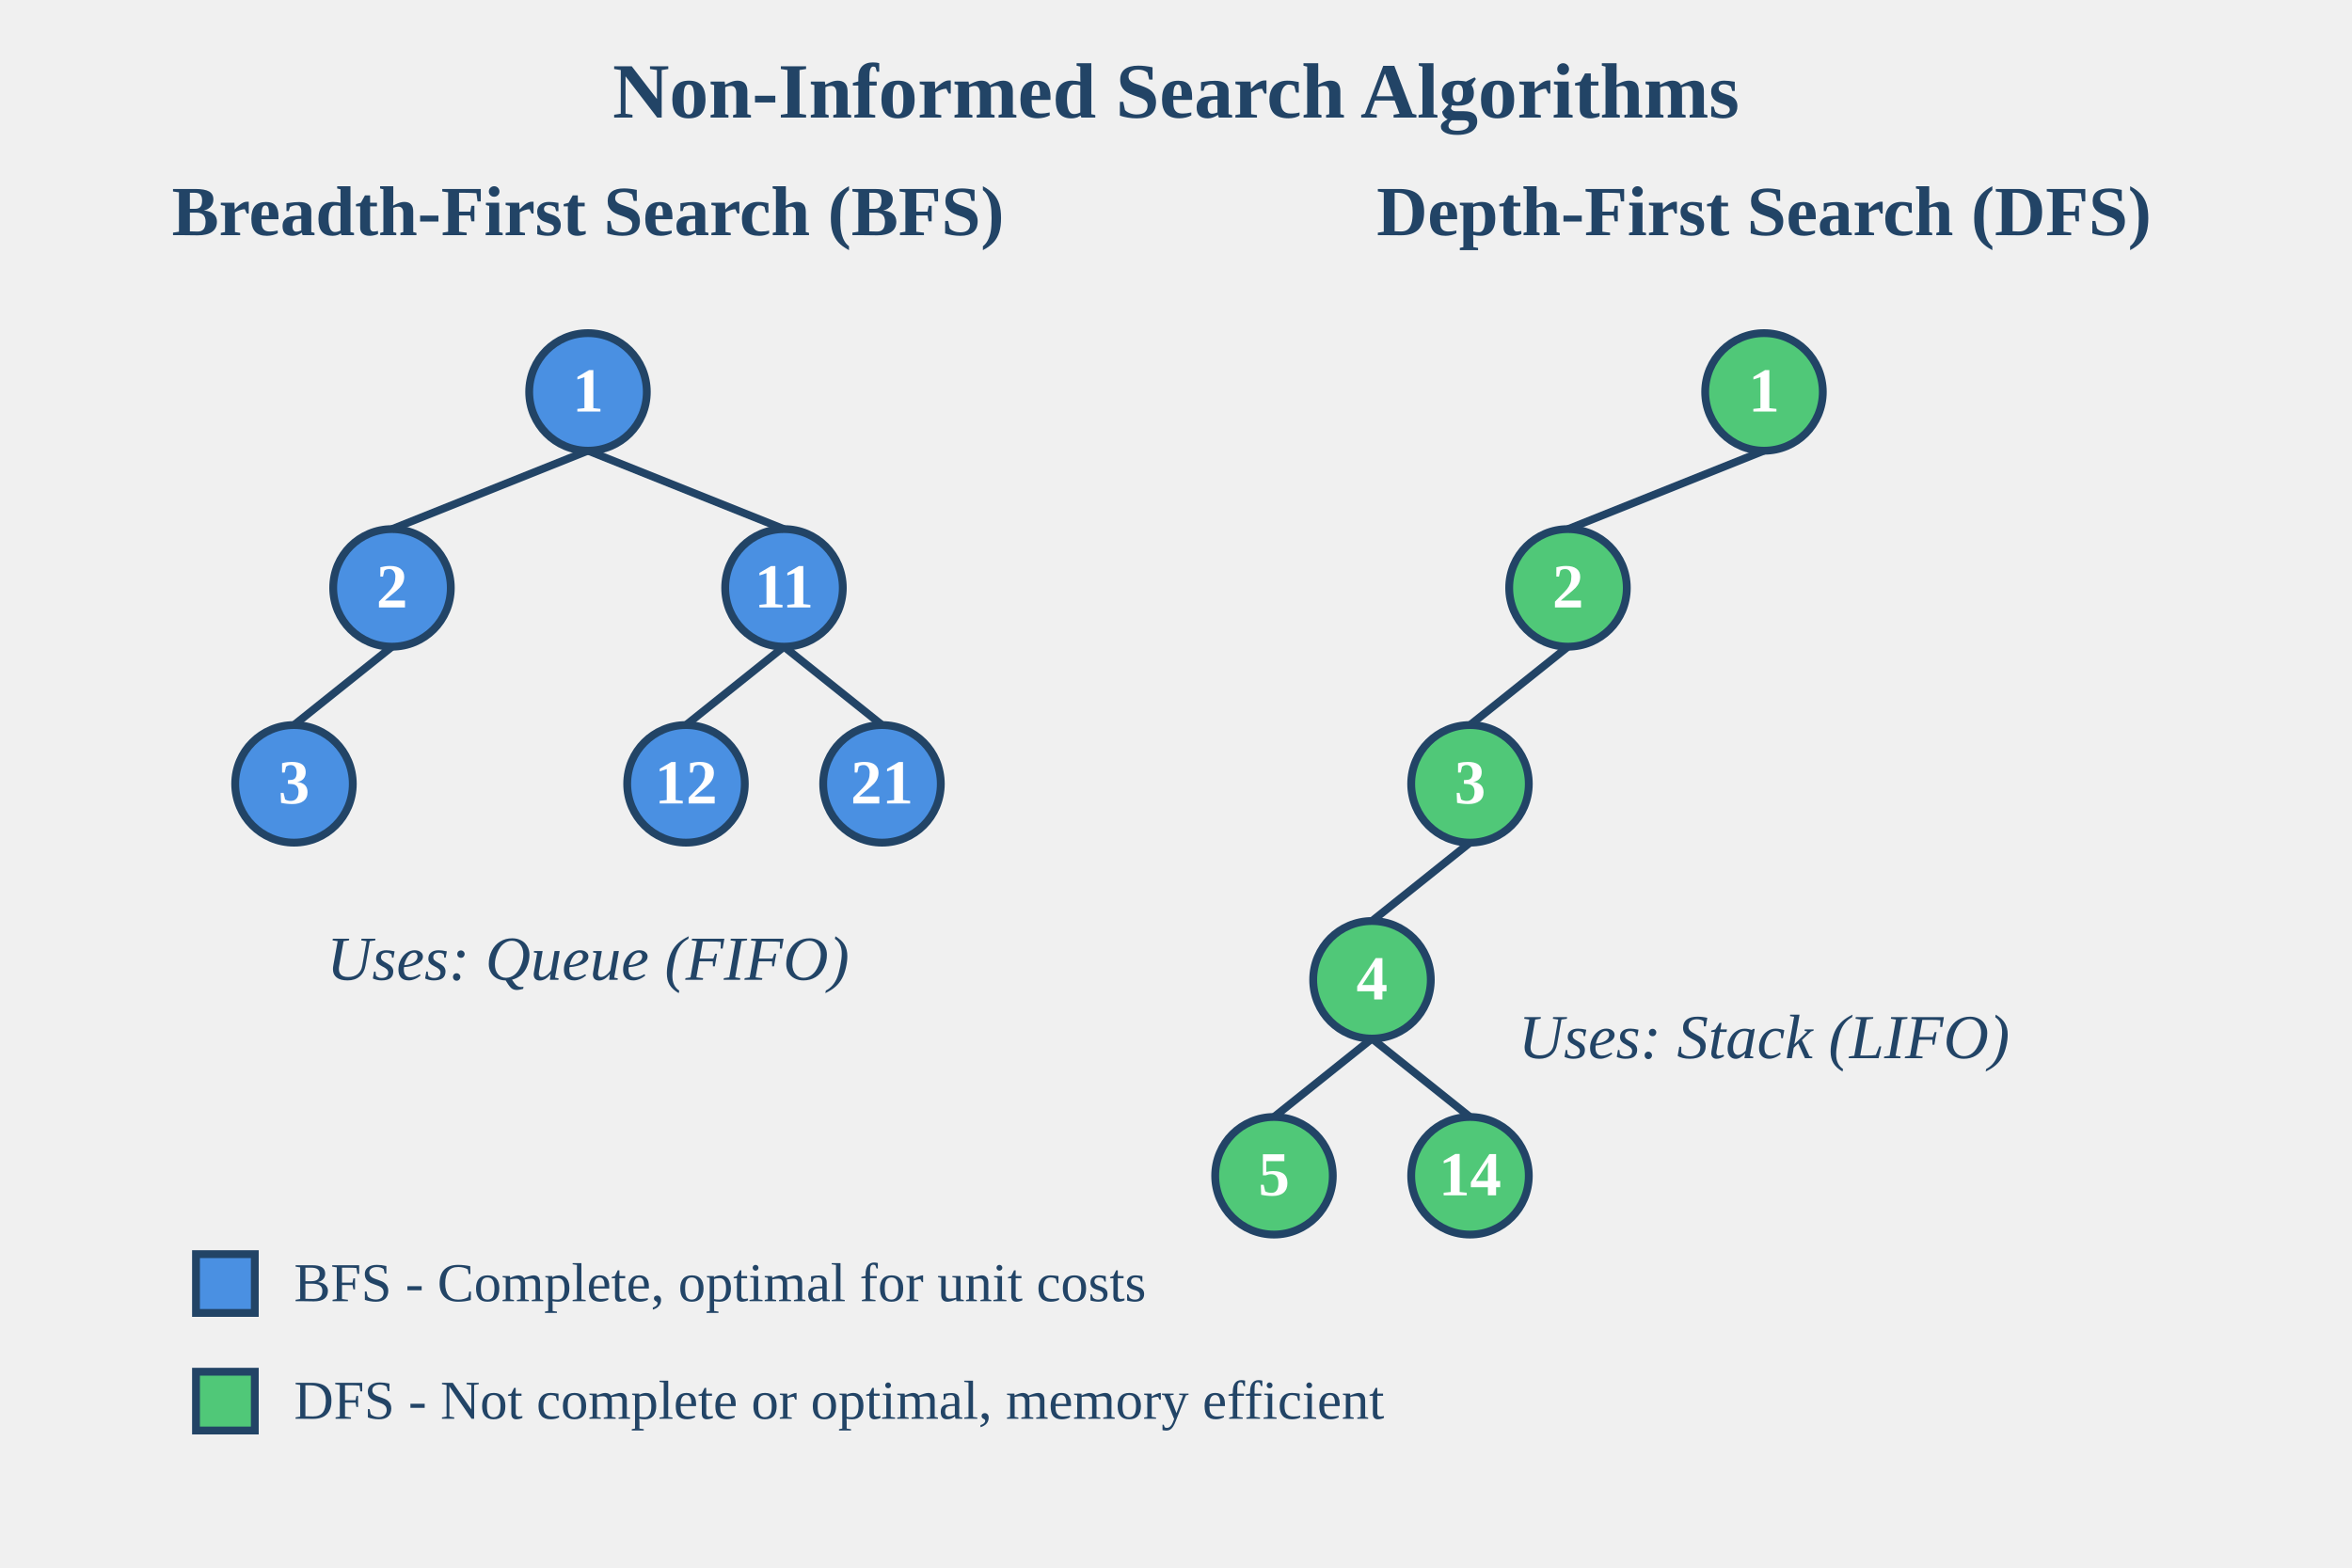
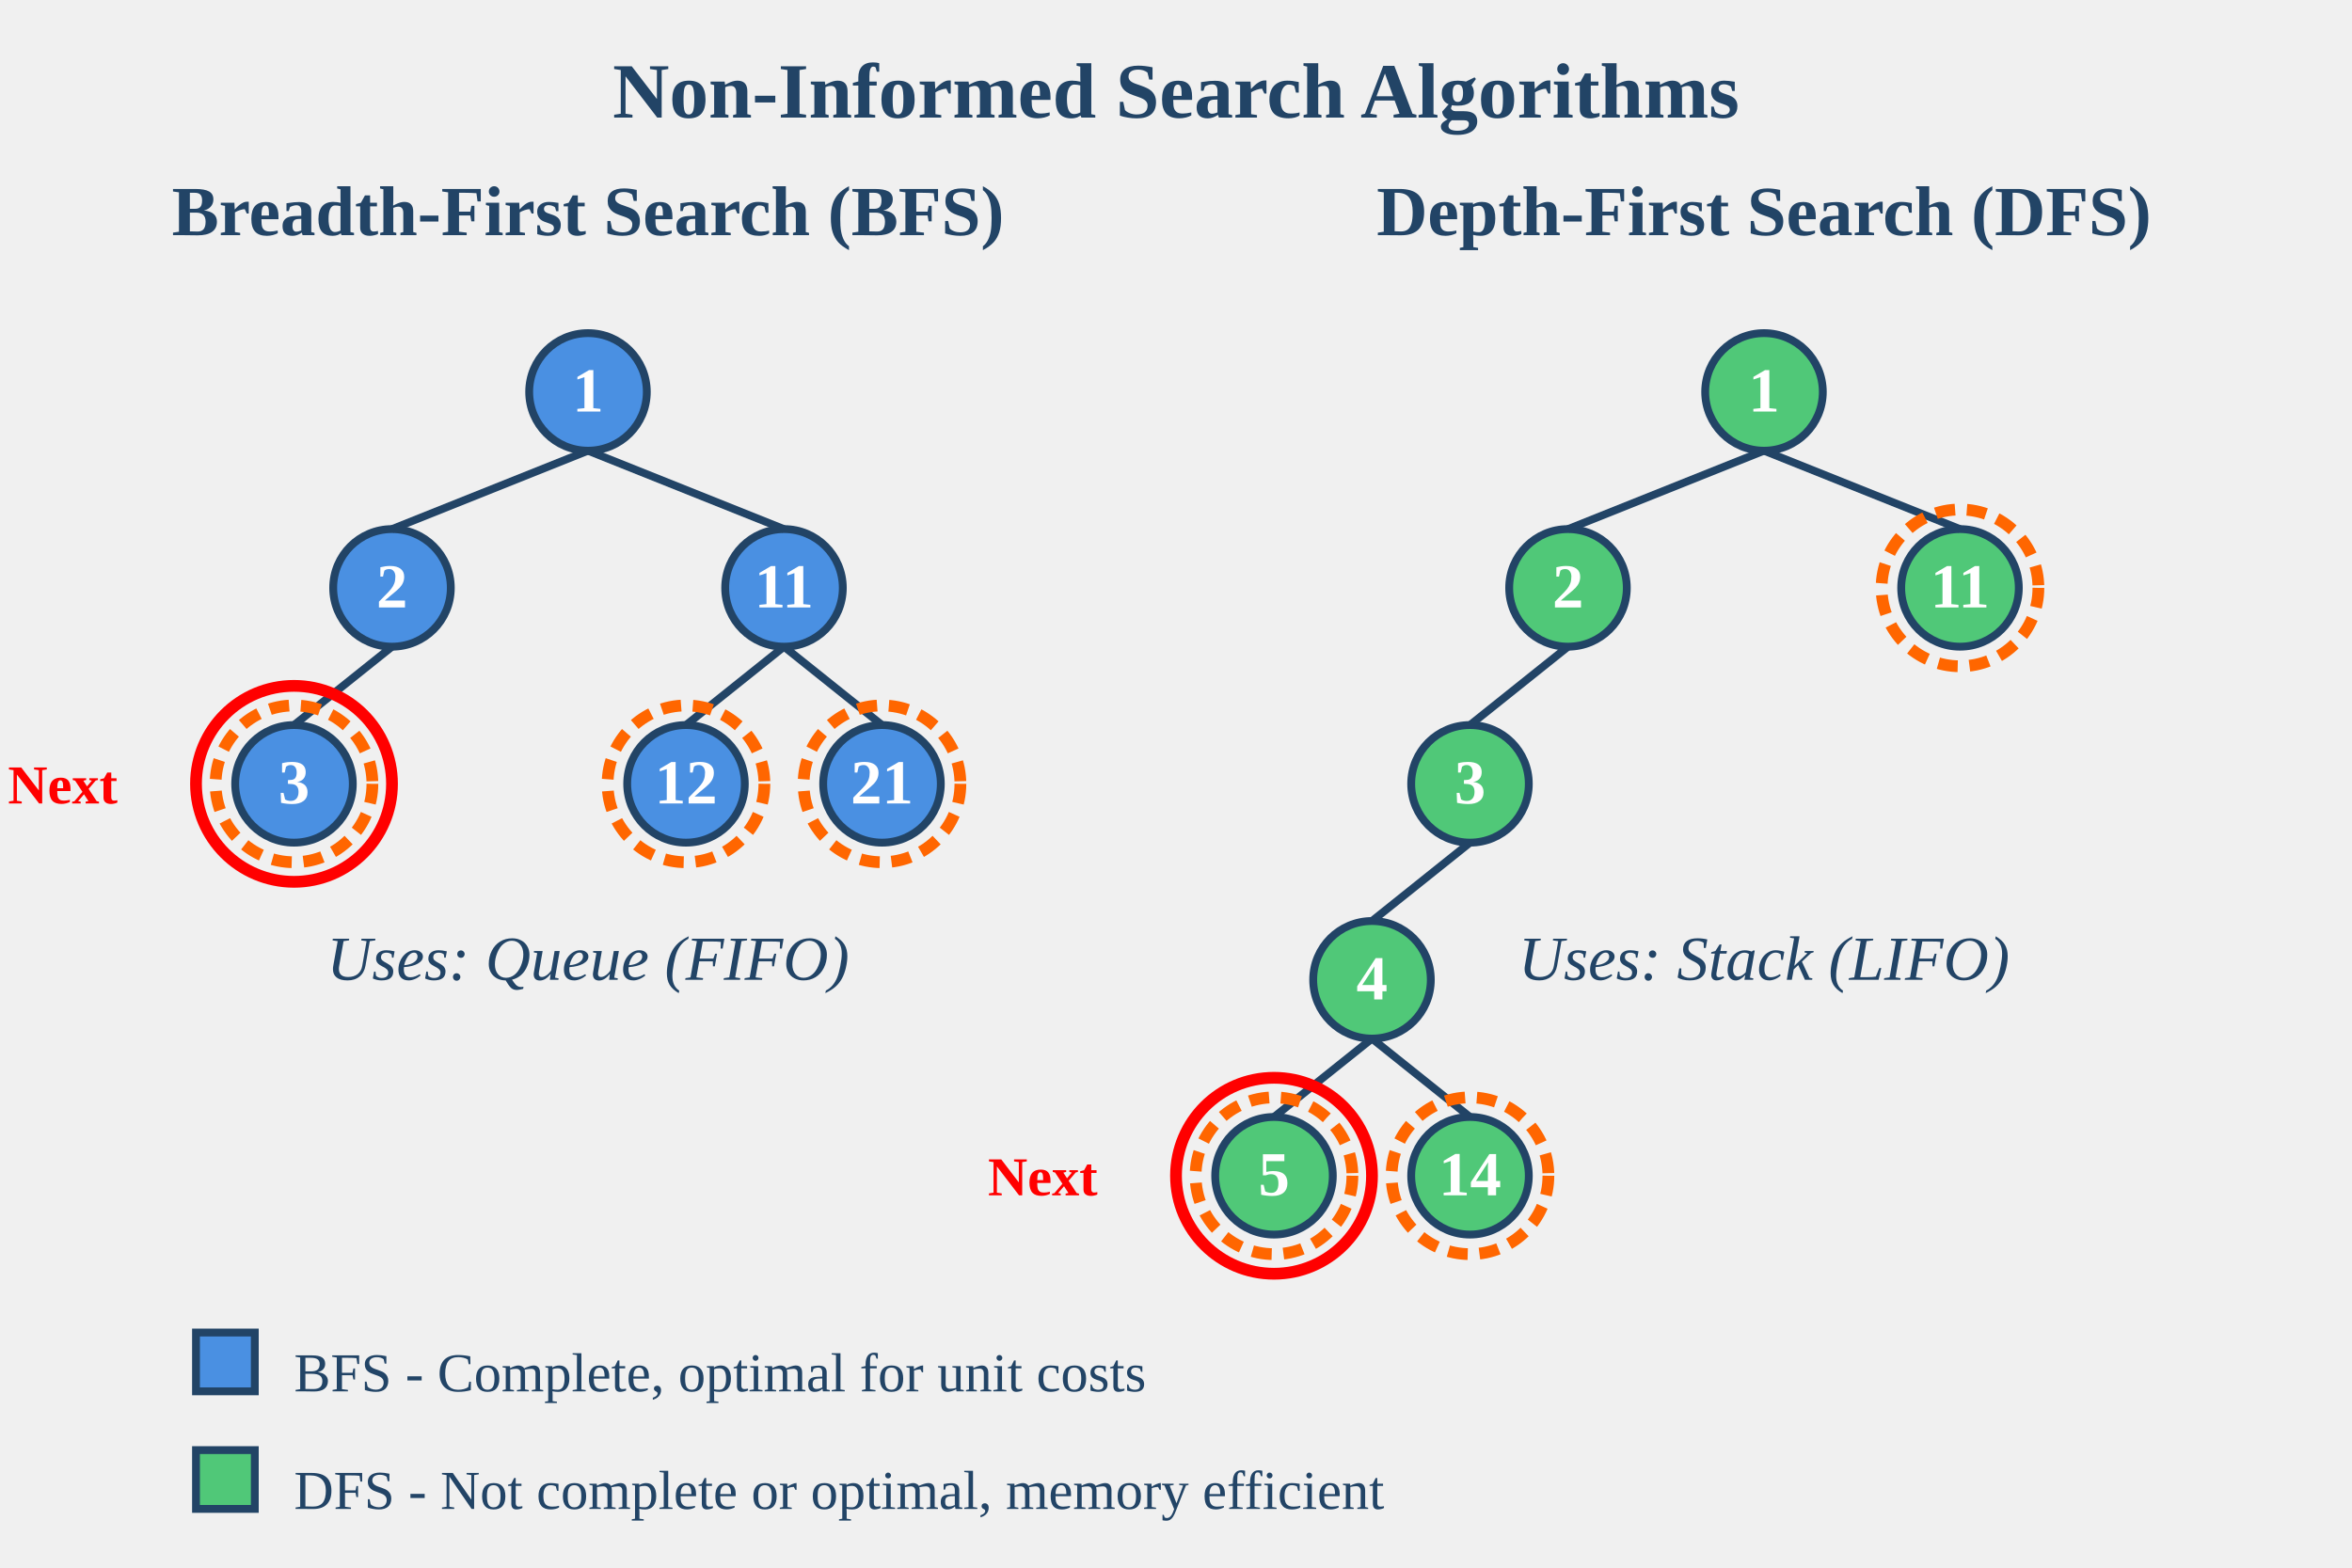
<svg xmlns="http://www.w3.org/2000/svg" width="600" height="400">
  <text x="300" y="30" text-anchor="middle" fill="#224466" font-size="20" font-weight="bold">
        Non-Informed Search Algorithms
    </text>
  <text x="150" y="60" text-anchor="middle" fill="#224466" font-size="18" font-weight="bold">
        Breadth-First Search (BFS)
    </text>
  <circle cx="150" cy="100" r="15" fill="#4a90e2" stroke="#224466" stroke-width="2" />
  <text x="150" y="105" text-anchor="middle" fill="white" font-size="16" font-weight="bold">1</text>
  <circle cx="100" cy="150" r="15" fill="#4a90e2" stroke="#224466" stroke-width="2" />
  <text x="100" y="155" text-anchor="middle" fill="white" font-size="16" font-weight="bold">2</text>
  <circle cx="200" cy="150" r="15" fill="#4a90e2" stroke="#224466" stroke-width="2" />
  <text x="200" y="155" text-anchor="middle" fill="white" font-size="16" font-weight="bold">11</text>
  <circle cx="75" cy="200" r="15" fill="#4a90e2" stroke="#224466" stroke-width="2" />
  <text x="75" y="205" text-anchor="middle" fill="white" font-size="16" font-weight="bold">3</text>
  <circle cx="175" cy="200" r="15" fill="#4a90e2" stroke="#224466" stroke-width="2" />
  <text x="175" y="205" text-anchor="middle" fill="white" font-size="16" font-weight="bold">12</text>
  <circle cx="225" cy="200" r="15" fill="#4a90e2" stroke="#224466" stroke-width="2" />
  <text x="225" y="205" text-anchor="middle" fill="white" font-size="16" font-weight="bold">21</text>
  <line x1="150" y1="115" x2="100" y2="135" stroke="#224466" stroke-width="2" />
  <line x1="150" y1="115" x2="200" y2="135" stroke="#224466" stroke-width="2" />
  <line x1="100" y1="165" x2="75" y2="185" stroke="#224466" stroke-width="2" />
  <line x1="200" y1="165" x2="175" y2="185" stroke="#224466" stroke-width="2" />
  <line x1="200" y1="165" x2="225" y2="185" stroke="#224466" stroke-width="2" />
+   <circle cx="75" cy="200" r="20" fill="none" stroke="#ff6600" stroke-width="3" stroke-dasharray="5,3" />
+   <circle cx="175" cy="200" r="20" fill="none" stroke="#ff6600" stroke-width="3" stroke-dasharray="5,3" />
+   <circle cx="225" cy="200" r="20" fill="none" stroke="#ff6600" stroke-width="3" stroke-dasharray="5,3" />
+   <circle cx="75" cy="200" r="25" fill="none" stroke="#ff0000" stroke-width="3" />
+   <text x="30" y="205" text-anchor="end" fill="#ff0000" font-size="14" font-weight="bold">Next</text>
  <text x="450" y="60" text-anchor="middle" fill="#224466" font-size="18" font-weight="bold">
        Depth-First Search (DFS)
    </text>
  <circle cx="450" cy="100" r="15" fill="#50c878" stroke="#224466" stroke-width="2" />
  <text x="450" y="105" text-anchor="middle" fill="white" font-size="16" font-weight="bold">1</text>
  <circle cx="400" cy="150" r="15" fill="#50c878" stroke="#224466" stroke-width="2" />
  <text x="400" y="155" text-anchor="middle" fill="white" font-size="16" font-weight="bold">2</text>
+   <circle cx="500" cy="150" r="15" fill="#50c878" stroke="#224466" stroke-width="2" />
+   <text x="500" y="155" text-anchor="middle" fill="white" font-size="16" font-weight="bold">11</text>
  <circle cx="375" cy="200" r="15" fill="#50c878" stroke="#224466" stroke-width="2" />
  <text x="375" y="205" text-anchor="middle" fill="white" font-size="16" font-weight="bold">3</text>
  <circle cx="375" cy="300" r="15" fill="#50c878" stroke="#224466" stroke-width="2" />
  <text x="375" y="305" text-anchor="middle" fill="white" font-size="16" font-weight="bold">14</text>
  <circle cx="350" cy="250" r="15" fill="#50c878" stroke="#224466" stroke-width="2" />
  <text x="350" y="255" text-anchor="middle" fill="white" font-size="16" font-weight="bold">4</text>
  <circle cx="325" cy="300" r="15" fill="#50c878" stroke="#224466" stroke-width="2" />
  <text x="325" y="305" text-anchor="middle" fill="white" font-size="16" font-weight="bold">5</text>
  <line x1="450" y1="115" x2="400" y2="135" stroke="#224466" stroke-width="2" />
+   <line x1="450" y1="115" x2="500" y2="135" stroke="#224466" stroke-width="2" />
  <line x1="400" y1="165" x2="375" y2="185" stroke="#224466" stroke-width="2" />
  <line x1="350" y1="265" x2="375" y2="285" stroke="#224466" stroke-width="2" />
  <line x1="375" y1="215" x2="350" y2="235" stroke="#224466" stroke-width="2" />
  <line x1="350" y1="265" x2="325" y2="285" stroke="#224466" stroke-width="2" />
+   <circle cx="325" cy="300" r="20" fill="none" stroke="#ff6600" stroke-width="3" stroke-dasharray="5,3" />
+   <circle cx="375" cy="300" r="20" fill="none" stroke="#ff6600" stroke-width="3" stroke-dasharray="5,3" />
+   <circle cx="500" cy="150" r="20" fill="none" stroke="#ff6600" stroke-width="3" stroke-dasharray="5,3" />
+   <circle cx="325" cy="300" r="25" fill="none" stroke="#ff0000" stroke-width="3" />
+   <text x="280" y="305" text-anchor="end" fill="#ff0000" font-size="14" font-weight="bold">Next</text>
  <text x="150" y="250" text-anchor="middle" fill="#224466" font-size="16" font-style="italic">Uses: Queue (FIFO)</text>
-   <text x="450" y="270" text-anchor="middle" fill="#224466" font-size="16" font-style="italic">Uses: Stack (LIFO)</text>
-   <rect x="50" y="320" width="15" height="15" fill="#4a90e2" stroke="#224466" stroke-width="2" />
-   <text x="75" y="332" fill="#224466" font-size="14">BFS - Complete, optimal for unit costs</text>
-   <rect x="50" y="350" width="15" height="15" fill="#50c878" stroke="#224466" stroke-width="2" />
-   <text x="75" y="362" fill="#224466" font-size="14">DFS - Not complete or optimal, memory efficient</text>
+   <text x="450" y="250" text-anchor="middle" fill="#224466" font-size="16" font-style="italic">Uses: Stack (LIFO)</text>
+   <rect x="50" y="340" width="15" height="15" fill="#4a90e2" stroke="#224466" stroke-width="2" />
+   <text x="75" y="355" fill="#224466" font-size="14">BFS - Complete, optimal for unit costs</text>
+   <rect x="50" y="370" width="15" height="15" fill="#50c878" stroke="#224466" stroke-width="2" />
+   <text x="75" y="385" fill="#224466" font-size="14">DFS - Not complete or optimal, memory efficient</text>
+   <circle cx="450" cy="565" r="10" fill="none" stroke="#ff6600" stroke-width="3" stroke-dasharray="5,3" />
+   <text x="475" y="575" fill="#224466" font-size="14">Frontier nodes</text>
+   <circle cx="450" cy="595" r="10" fill="none" stroke="#ff0000" stroke-width="3" />
+   <text x="475" y="605" fill="#224466" font-size="14">Next node to explore</text>
</svg>
